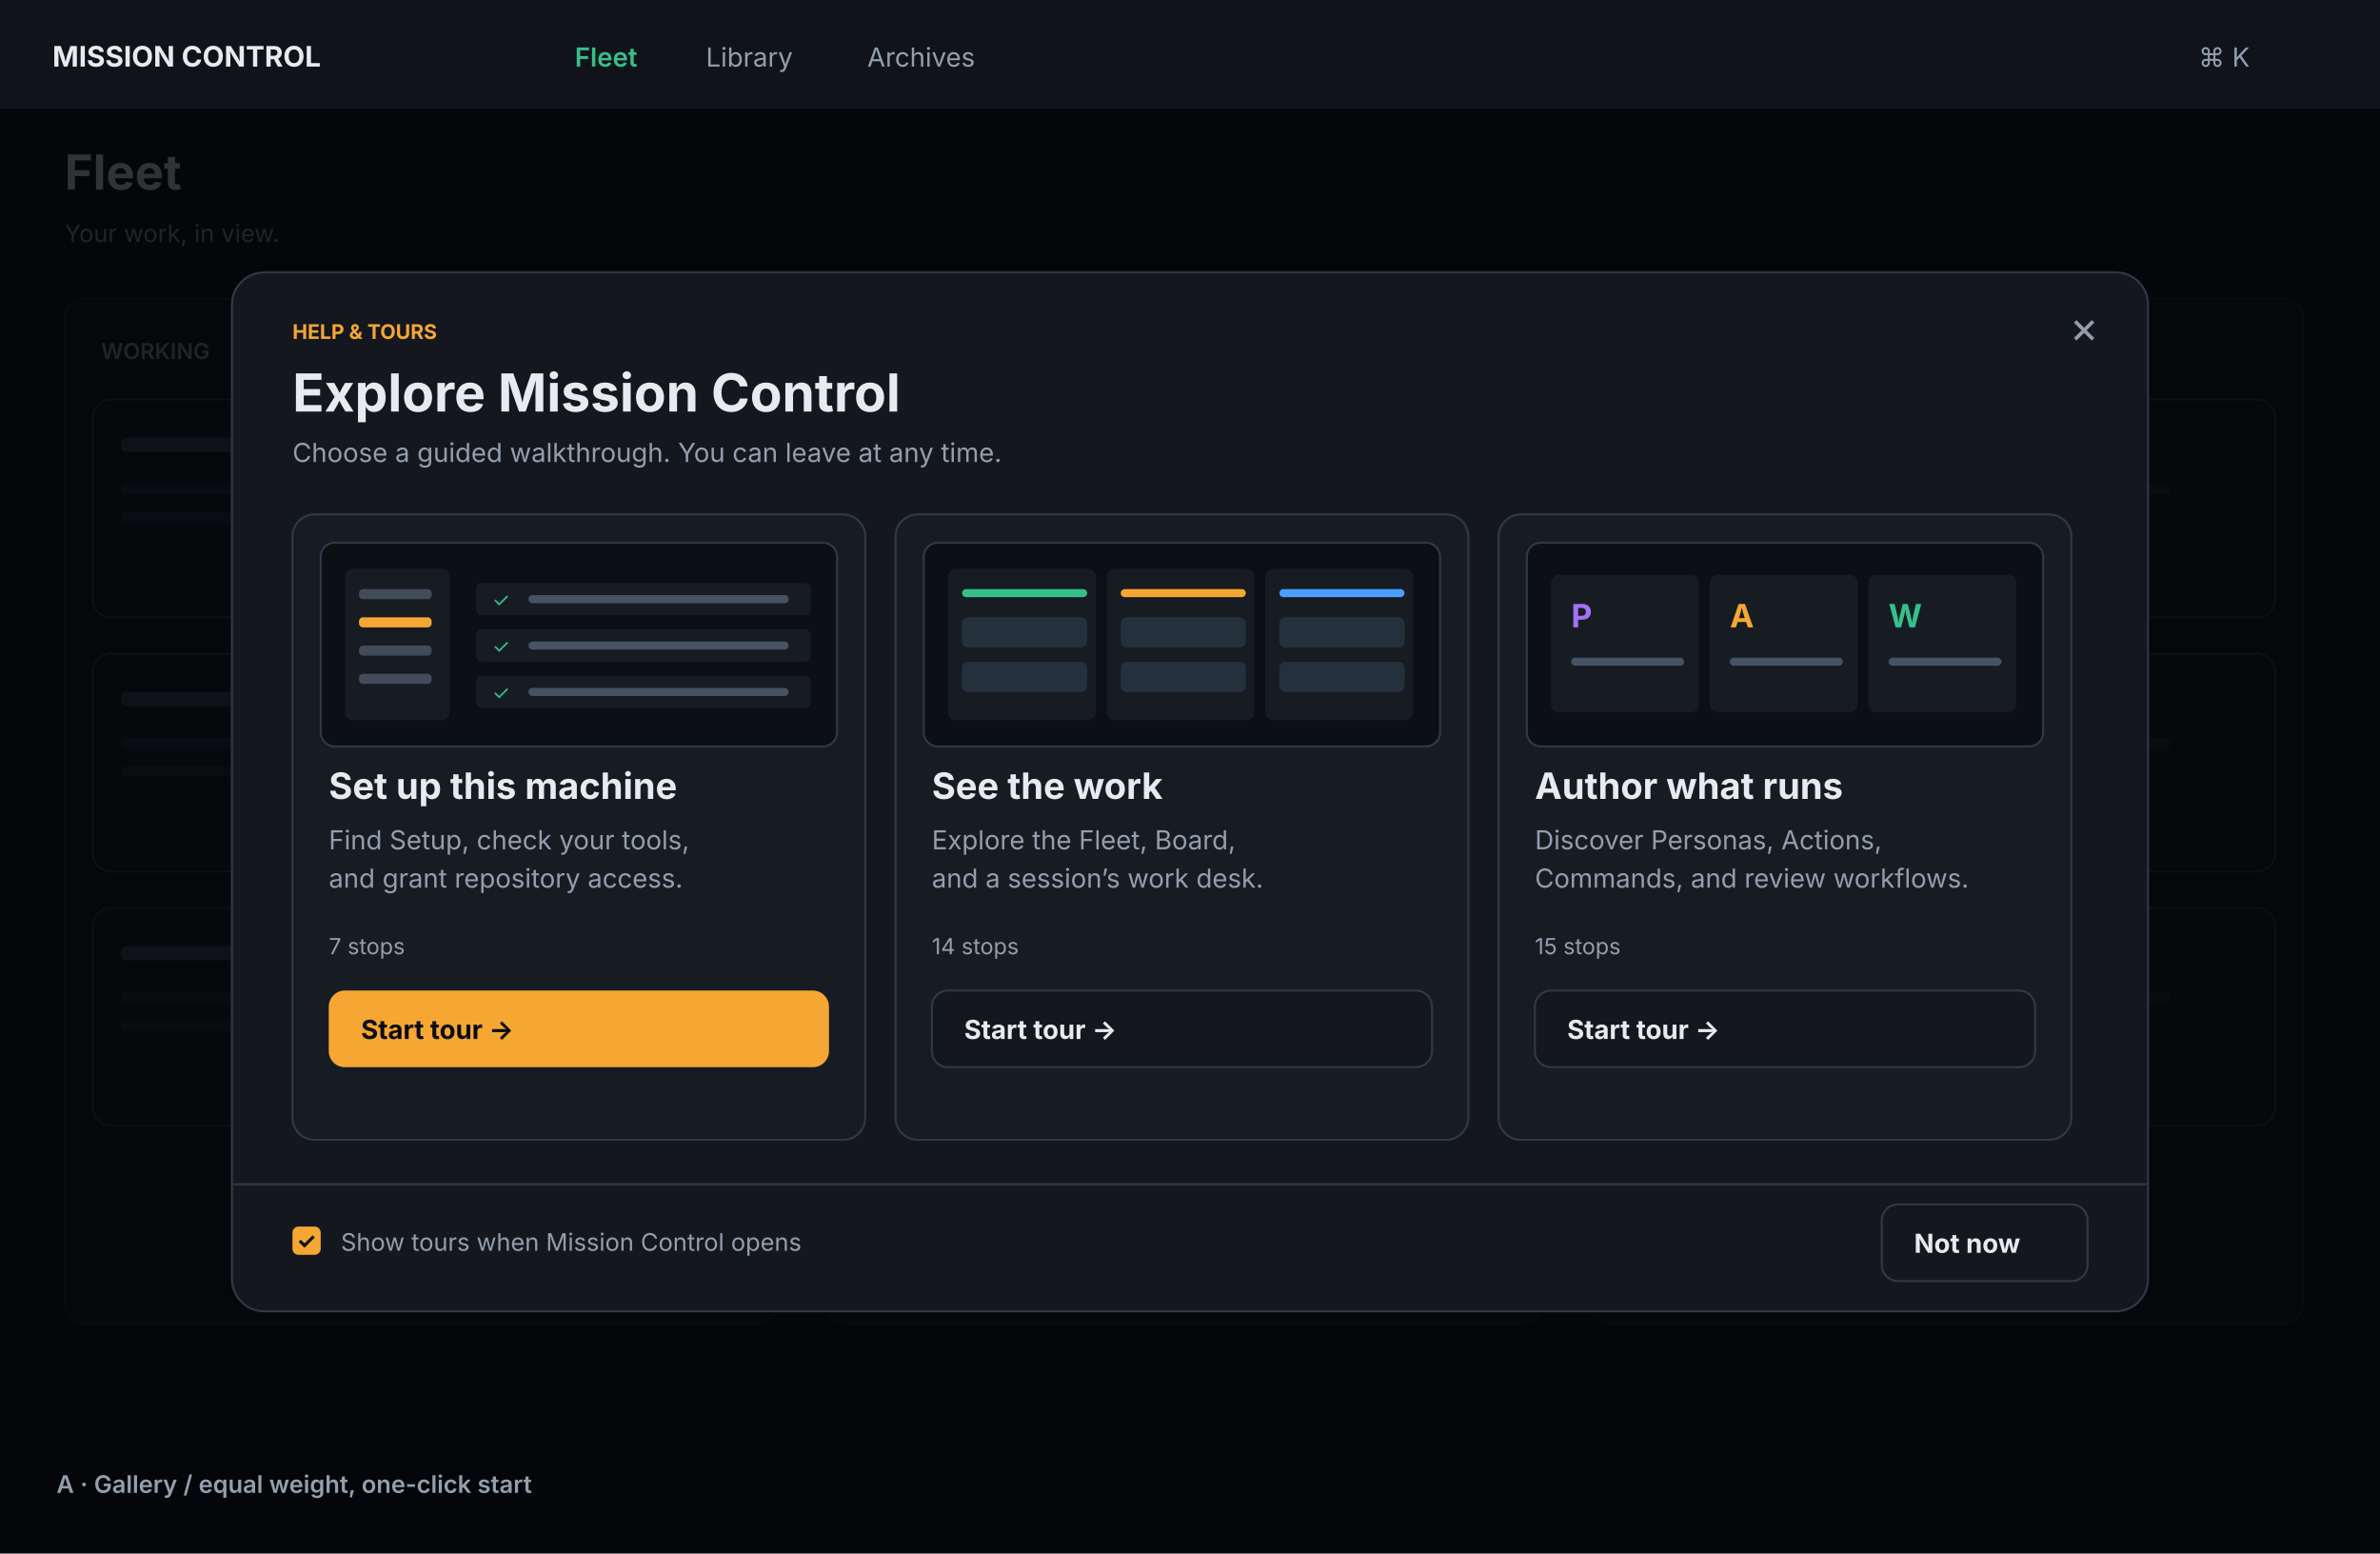
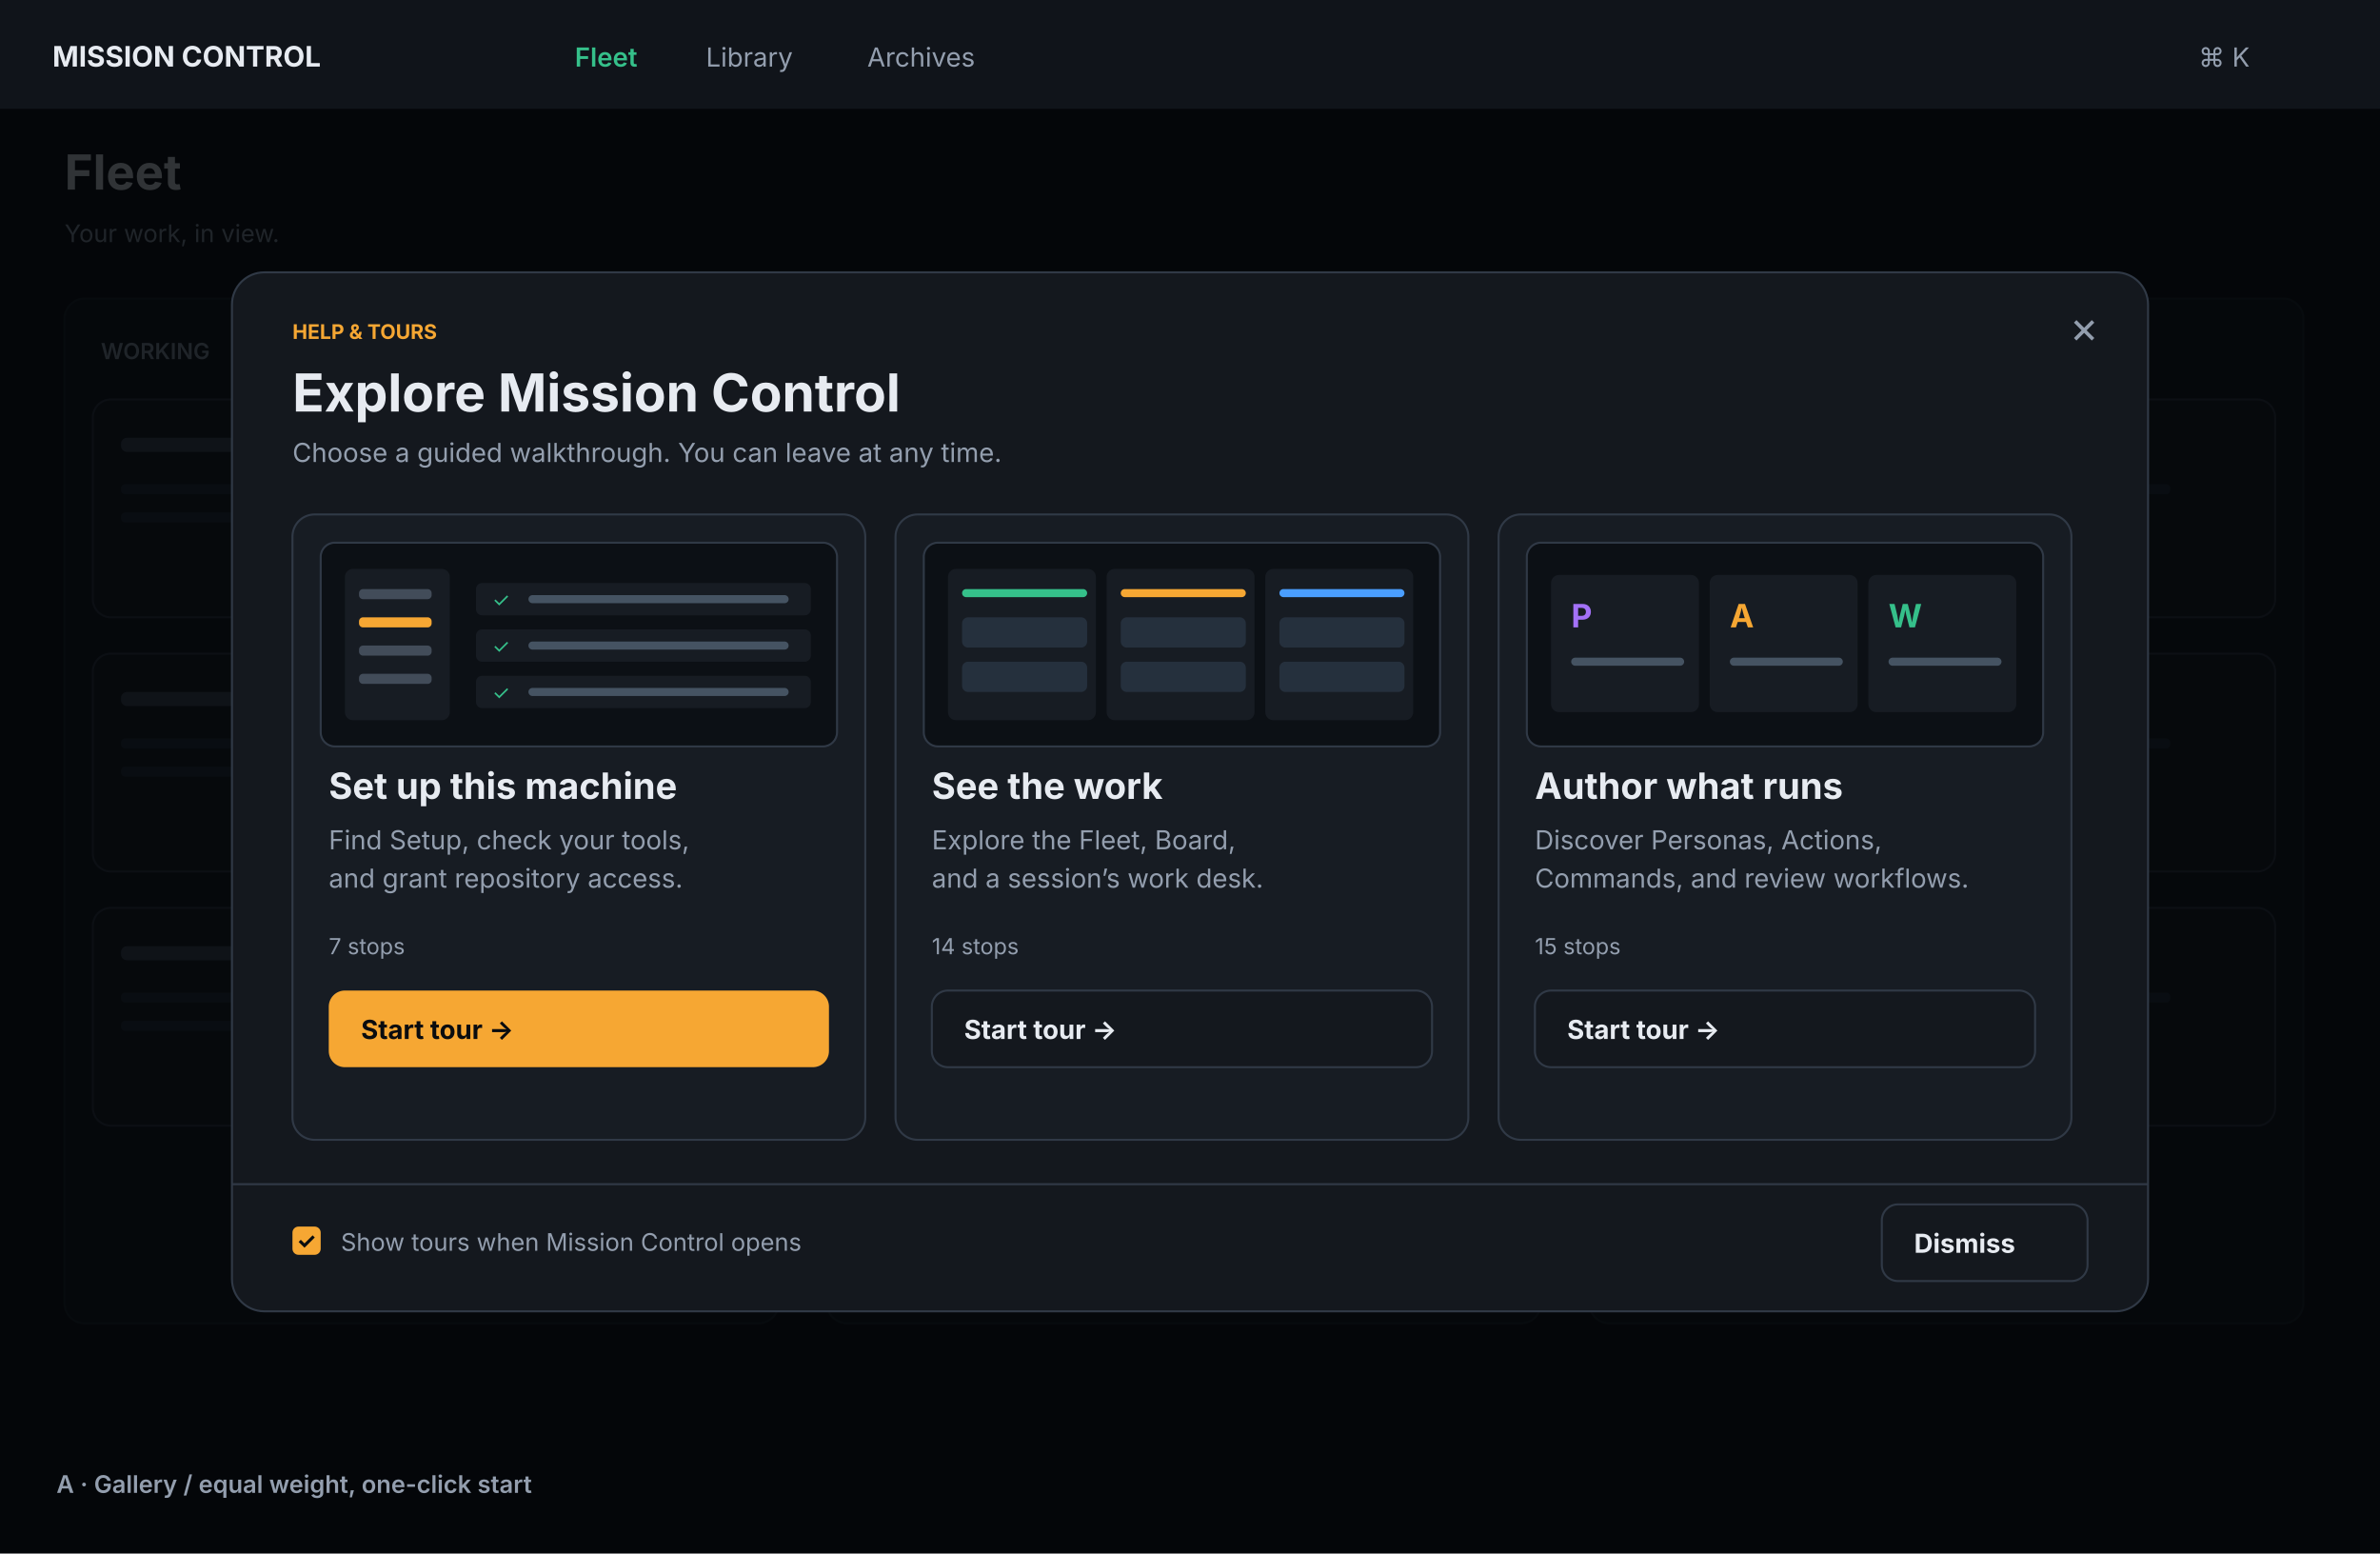
<svg xmlns="http://www.w3.org/2000/svg" viewBox="0 0 1180 770" role="img" aria-label="Mockup A: three equal tour cards" font-family="-apple-system,BlinkMacSystemFont,Segoe UI,sans-serif">
  <rect x="0" y="0" width="1180" height="770" rx="0" fill="#0a0c0f" stroke="none" />
  <rect x="0" y="0" width="1180" height="54" rx="0" fill="#10141a" stroke="none" />
  <text x="26" y="33" font-size="14" font-weight="750" fill="#e7ebf1">MISSION CONTROL</text>
  <text x="285" y="33" font-size="13" font-weight="600" fill="#35c08a">Fleet</text>
  <text x="350" y="33" font-size="13" font-weight="400" fill="#939eae">Library</text>
  <text x="430" y="33" font-size="13" font-weight="400" fill="#939eae">Archives</text>
  <text x="1090" y="33" font-size="13" font-weight="400" fill="#939eae">⌘ K</text>
  <text x="32" y="94" font-size="24" font-weight="650" fill="#e7ebf1">Fleet</text>
  <text x="32" y="120" font-size="12" font-weight="400" fill="#939eae">Your work, in view.</text>
  <rect x="32" y="148" width="354" height="508" rx="10" fill="#10141a" stroke="#1b2129" />
  <text x="50" y="178" font-size="11" font-weight="600" fill="#939eae">WORKING</text>
  <rect x="46" y="198" width="326" height="108" rx="9" fill="#14181e" stroke="#303946" />
  <rect x="60" y="217" width="143" height="7" rx="3" fill="#404b5b" stroke="none" />
  <rect x="60" y="240" width="260" height="5" rx="2" fill="#252e3a" stroke="none" />
  <rect x="60" y="254" width="219" height="5" rx="2" fill="#252e3a" stroke="none" />
  <rect x="46" y="324" width="326" height="108" rx="9" fill="#14181e" stroke="#303946" />
  <rect x="60" y="343" width="143" height="7" rx="3" fill="#404b5b" stroke="none" />
  <rect x="60" y="366" width="260" height="5" rx="2" fill="#252e3a" stroke="none" />
  <rect x="60" y="380" width="219" height="5" rx="2" fill="#252e3a" stroke="none" />
  <rect x="46" y="450" width="326" height="108" rx="9" fill="#14181e" stroke="#303946" />
  <rect x="60" y="469" width="143" height="7" rx="3" fill="#404b5b" stroke="none" />
  <rect x="60" y="492" width="260" height="5" rx="2" fill="#252e3a" stroke="none" />
  <rect x="60" y="506" width="219" height="5" rx="2" fill="#252e3a" stroke="none" />
  <rect x="410" y="148" width="354" height="508" rx="10" fill="#10141a" stroke="#1b2129" />
  <text x="428" y="178" font-size="11" font-weight="600" fill="#939eae">NEEDS YOU</text>
  <rect x="424" y="198" width="326" height="108" rx="9" fill="#14181e" stroke="#303946" />
  <rect x="438" y="217" width="143" height="7" rx="3" fill="#404b5b" stroke="none" />
  <rect x="438" y="240" width="260" height="5" rx="2" fill="#252e3a" stroke="none" />
  <rect x="438" y="254" width="219" height="5" rx="2" fill="#252e3a" stroke="none" />
  <rect x="424" y="324" width="326" height="108" rx="9" fill="#14181e" stroke="#303946" />
  <rect x="438" y="343" width="143" height="7" rx="3" fill="#404b5b" stroke="none" />
  <rect x="438" y="366" width="260" height="5" rx="2" fill="#252e3a" stroke="none" />
  <rect x="438" y="380" width="219" height="5" rx="2" fill="#252e3a" stroke="none" />
  <rect x="424" y="450" width="326" height="108" rx="9" fill="#14181e" stroke="#303946" />
  <rect x="438" y="469" width="143" height="7" rx="3" fill="#404b5b" stroke="none" />
  <rect x="438" y="492" width="260" height="5" rx="2" fill="#252e3a" stroke="none" />
  <rect x="438" y="506" width="219" height="5" rx="2" fill="#252e3a" stroke="none" />
  <rect x="788" y="148" width="354" height="508" rx="10" fill="#10141a" stroke="#1b2129" />
  <text x="806" y="178" font-size="11" font-weight="600" fill="#939eae">IDLE</text>
  <rect x="802" y="198" width="326" height="108" rx="9" fill="#14181e" stroke="#303946" />
  <rect x="816" y="217" width="143" height="7" rx="3" fill="#404b5b" stroke="none" />
  <rect x="816" y="240" width="260" height="5" rx="2" fill="#252e3a" stroke="none" />
  <rect x="816" y="254" width="219" height="5" rx="2" fill="#252e3a" stroke="none" />
  <rect x="802" y="324" width="326" height="108" rx="9" fill="#14181e" stroke="#303946" />
  <rect x="816" y="343" width="143" height="7" rx="3" fill="#404b5b" stroke="none" />
  <rect x="816" y="366" width="260" height="5" rx="2" fill="#252e3a" stroke="none" />
  <rect x="816" y="380" width="219" height="5" rx="2" fill="#252e3a" stroke="none" />
  <rect x="802" y="450" width="326" height="108" rx="9" fill="#14181e" stroke="#303946" />
  <rect x="816" y="469" width="143" height="7" rx="3" fill="#404b5b" stroke="none" />
  <rect x="816" y="492" width="260" height="5" rx="2" fill="#252e3a" stroke="none" />
  <rect x="816" y="506" width="219" height="5" rx="2" fill="#252e3a" stroke="none" />
  <rect x="0" y="54" width="1180" height="716" rx="0" fill="#030508cc" stroke="none" />
  <text x="28" y="740" font-size="12" font-weight="600" fill="#939eae">A · Gallery / equal weight, one-click start</text>
  <rect x="115" y="135" width="950" height="515" rx="16" fill="#14181e" stroke="#303946" />
  <text x="145" y="168" font-size="10" font-weight="750" fill="#f6a733">HELP &amp; TOURS</text>
  <text x="145" y="204" font-size="26" font-weight="650" fill="#e7ebf1">Explore Mission Control</text>
  <text x="145" y="229" font-size="13" font-weight="400" fill="#939eae">Choose a guided walkthrough. You can leave at any time.</text>
  <text x="1026" y="170" font-size="22" font-weight="400" fill="#939eae">×</text>
  <rect x="145" y="255" width="284" height="310" rx="11" fill="#171c23" stroke="#303946" />
  <rect x="159" y="269" width="256" height="101" rx="7" fill="#0c1015" stroke="#303946" />
  <rect x="171" y="282" width="52" height="75" rx="4" fill="#171c23" stroke="none" />
  <rect x="178" y="292" width="36" height="5" rx="2" fill="#424c59" stroke="none" />
  <rect x="178" y="306" width="36" height="5" rx="2" fill="#f6a733" stroke="none" />
  <rect x="178" y="320" width="36" height="5" rx="2" fill="#424c59" stroke="none" />
  <rect x="178" y="334" width="36" height="5" rx="2" fill="#424c59" stroke="none" />
  <rect x="236" y="289" width="166" height="16" rx="3" fill="#171c23" stroke="none" />
  <text x="244" y="301" font-size="10" font-weight="400" fill="#35c08a">✓</text>
  <rect x="262" y="295" width="129" height="4" rx="2" fill="#455362" stroke="none" />
  <rect x="236" y="312" width="166" height="16" rx="3" fill="#171c23" stroke="none" />
  <text x="244" y="324" font-size="10" font-weight="400" fill="#35c08a">✓</text>
  <rect x="262" y="318" width="129" height="4" rx="2" fill="#455362" stroke="none" />
  <rect x="236" y="335" width="166" height="16" rx="3" fill="#171c23" stroke="none" />
  <text x="244" y="347" font-size="10" font-weight="400" fill="#35c08a">✓</text>
  <rect x="262" y="341" width="129" height="4" rx="2" fill="#455362" stroke="none" />
  <text x="163" y="396" font-size="18" font-weight="650" fill="#e7ebf1">Set up this machine</text>
  <text x="163" y="421" font-size="13" font-weight="400" fill="#939eae">Find Setup, check your tools,</text>
  <text x="163" y="440" font-size="13" font-weight="400" fill="#939eae">and grant repository access.</text>
  <text x="163" y="473" font-size="11" font-weight="400" fill="#939eae">7 stops</text>
  <rect x="163" y="491" width="248" height="38" rx="8" fill="#f6a733" stroke="none" />
  <text x="179" y="515" font-size="13" font-weight="650" fill="#0a0c0f">Start tour  →</text>
  <rect x="444" y="255" width="284" height="310" rx="11" fill="#171c23" stroke="#303946" />
  <rect x="458" y="269" width="256" height="101" rx="7" fill="#0c1015" stroke="#303946" />
  <rect x="470.0" y="282" width="73.333" height="75" rx="4" fill="#171c23" stroke="none" />
  <rect x="477.0" y="292" width="62.0" height="4" rx="2" fill="#35c08a" stroke="none" />
  <rect x="477.0" y="306" width="62.0" height="15" rx="3" fill="#25303d" stroke="none" />
  <rect x="477.0" y="328" width="62.0" height="15" rx="3" fill="#25303d" stroke="none" />
  <rect x="548.667" y="282" width="73.333" height="75" rx="4" fill="#171c23" stroke="none" />
  <rect x="555.667" y="292" width="62.0" height="4" rx="2" fill="#f6a733" stroke="none" />
  <rect x="555.667" y="306" width="62.0" height="15" rx="3" fill="#25303d" stroke="none" />
  <rect x="555.667" y="328" width="62.0" height="15" rx="3" fill="#25303d" stroke="none" />
  <rect x="627.333" y="282" width="73.333" height="75" rx="4" fill="#171c23" stroke="none" />
  <rect x="634.333" y="292" width="62.0" height="4" rx="2" fill="#4a9eff" stroke="none" />
  <rect x="634.333" y="306" width="62.0" height="15" rx="3" fill="#25303d" stroke="none" />
  <rect x="634.333" y="328" width="62.0" height="15" rx="3" fill="#25303d" stroke="none" />
  <text x="462" y="396" font-size="18" font-weight="650" fill="#e7ebf1">See the work</text>
  <text x="462" y="421" font-size="13" font-weight="400" fill="#939eae">Explore the Fleet, Board,</text>
  <text x="462" y="440" font-size="13" font-weight="400" fill="#939eae">and a session’s work desk.</text>
  <text x="462" y="473" font-size="11" font-weight="400" fill="#939eae">14 stops</text>
  <rect x="462" y="491" width="248" height="38" rx="8" fill="#14181e" stroke="#303946" />
  <text x="478" y="515" font-size="13" font-weight="650" fill="#e7ebf1">Start tour  →</text>
  <rect x="743" y="255" width="284" height="310" rx="11" fill="#171c23" stroke="#303946" />
  <rect x="757" y="269" width="256" height="101" rx="7" fill="#0c1015" stroke="#303946" />
  <rect x="769.0" y="285" width="73.333" height="68" rx="4" fill="#171c23" stroke="none" />
  <text x="779.0" y="311" font-size="16" font-weight="650" fill="#a371f7">P</text>
  <rect x="779.0" y="326" width="56.0" height="4" rx="2" fill="#455362" stroke="none" />
  <rect x="847.667" y="285" width="73.333" height="68" rx="4" fill="#171c23" stroke="none" />
  <text x="857.667" y="311" font-size="16" font-weight="650" fill="#f6a733">A</text>
  <rect x="857.667" y="326" width="56.0" height="4" rx="2" fill="#455362" stroke="none" />
  <rect x="926.333" y="285" width="73.333" height="68" rx="4" fill="#171c23" stroke="none" />
  <text x="936.333" y="311" font-size="16" font-weight="650" fill="#35c08a">W</text>
  <rect x="936.333" y="326" width="56.0" height="4" rx="2" fill="#455362" stroke="none" />
  <text x="761" y="396" font-size="18" font-weight="650" fill="#e7ebf1">Author what runs</text>
  <text x="761" y="421" font-size="13" font-weight="400" fill="#939eae">Discover Personas, Actions,</text>
  <text x="761" y="440" font-size="13" font-weight="400" fill="#939eae">Commands, and review workflows.</text>
  <text x="761" y="473" font-size="11" font-weight="400" fill="#939eae">15 stops</text>
  <rect x="761" y="491" width="248" height="38" rx="8" fill="#14181e" stroke="#303946" />
  <text x="777" y="515" font-size="13" font-weight="650" fill="#e7ebf1">Start tour  →</text>
  <path d="M115 587H1065" stroke="#303946" />
  <rect x="145" y="608" width="14" height="14" rx="3" fill="#f6a733" stroke="none" />
  <text x="147" y="619" font-size="11" font-weight="700" fill="#0a0c0f">✓</text>
  <text x="169" y="620" font-size="12" font-weight="400" fill="#939eae">Show tours when Mission Control opens</text>
  <rect x="933" y="597" width="102" height="38" rx="8" fill="#14181e" stroke="#303946" />
-   <text x="949" y="621" font-size="13" font-weight="650" fill="#e7ebf1">Not now</text>
+   <text x="949" y="621" font-size="13" font-weight="650" fill="#e7ebf1">Dismiss</text>
</svg>
